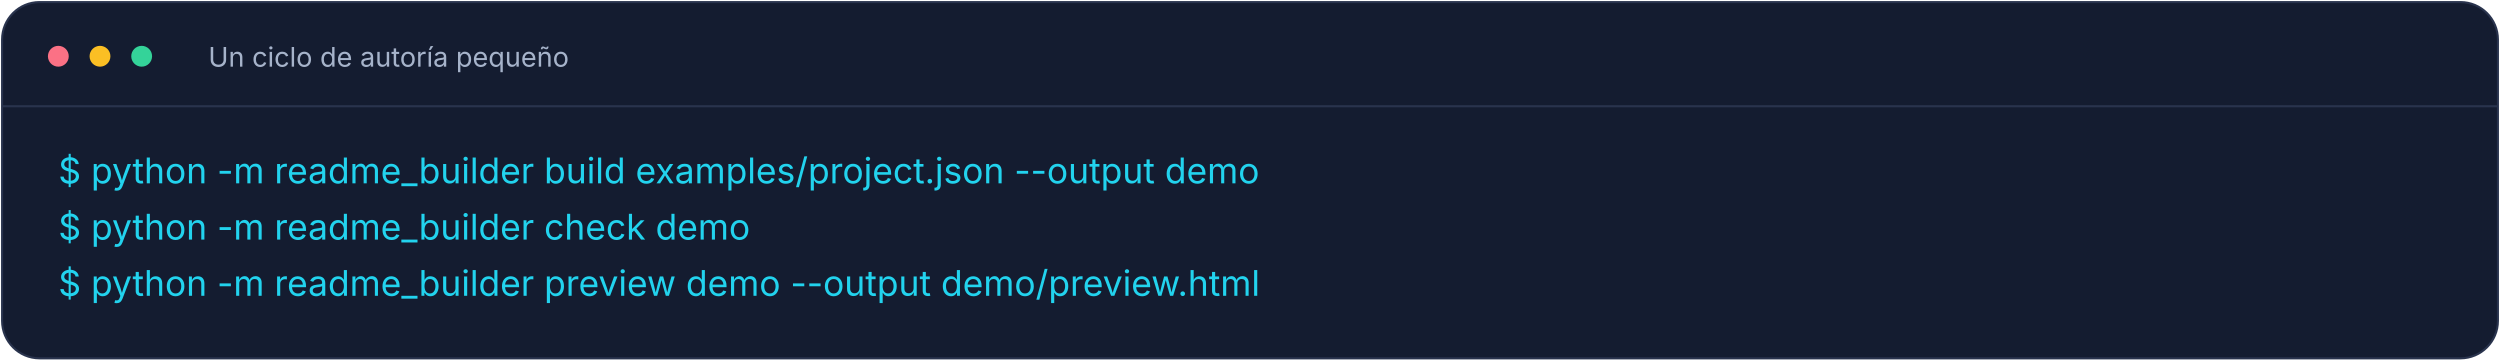
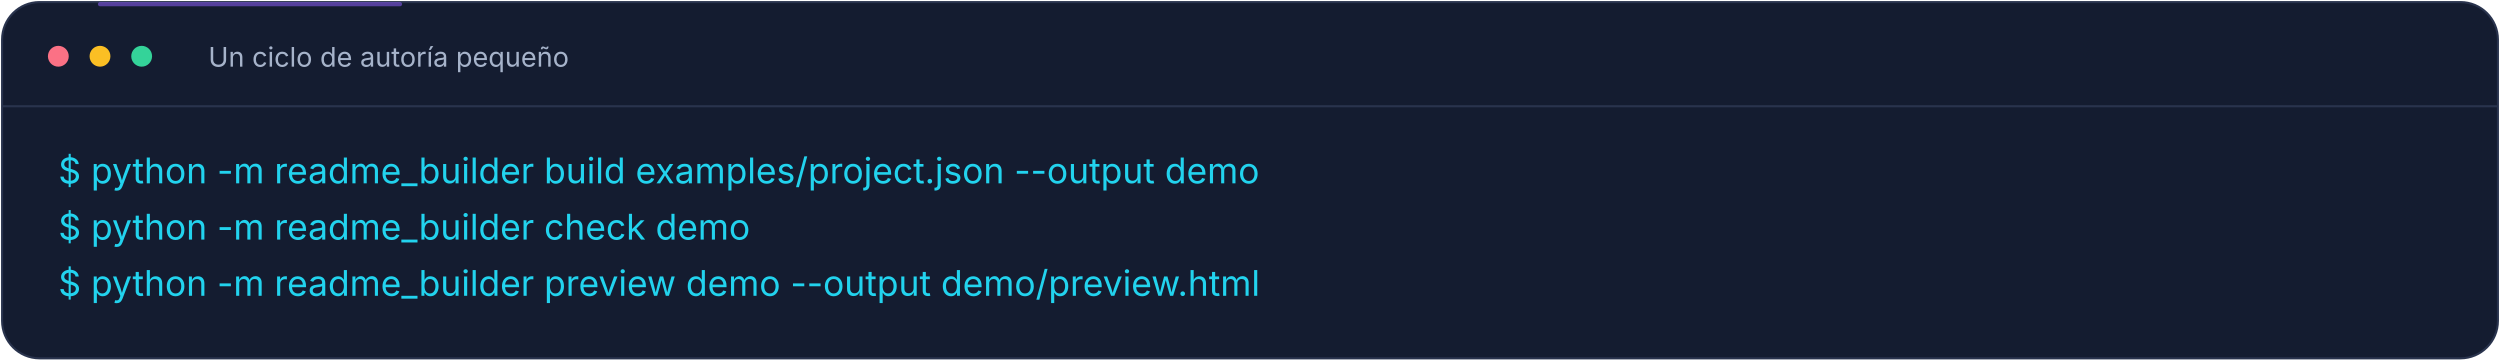
- <svg xmlns="http://www.w3.org/2000/svg" width="1200" height="173" viewBox="0 0 1200 173" role="img" aria-label="Un ciclo de autoría pequeño: $ python -m readme_builder build examples/project.json --output demo / $ python -m readme_builder check demo / $ python -m readme_builder preview demo --output demo/preview.html">
+ <svg xmlns="http://www.w3.org/2000/svg" width="1200" height="173" viewBox="0 0 1200 173" role="img" aria-label="Un ciclo de autoría pequeño: $ python -m readme_builder build examples/project.json --output demo / $ python -m readme_builder check demo / $ python -m readme_builder preview demo --output demo/preview.html" data-readme-motion="subtle">
  <defs>
    <linearGradient id="brand">
      <stop stop-color="#8b5cf6" />
      <stop offset="1" stop-color="#22d3ee" />
    </linearGradient>
  </defs>
  <style>text{font-family:Inter,Segoe UI,Arial,sans-serif}</style>
  <rect x="1" y="1" width="1198" height="171" rx="18" fill="#141c30" stroke="#29334d" />
  <circle cx="28" cy="27" r="5" fill="#fb7185" />
  <circle cx="48" cy="27" r="5" fill="#fbbf24" />
  <circle cx="68" cy="27" r="5" fill="#34d399" />
  <text x="100" y="32" font-size="13" fill="#a6b3ca" font-weight="400">Un ciclo de autoría pequeño</text>
  <path d="M1 51h1198" stroke="#29334d" />
  <text x="28" y="88" font-size="17" fill="#22d3ee" font-weight="400" font-family="monospace">$ python -m readme_builder build examples/project.json --output demo</text>
  <text x="28" y="115" font-size="17" fill="#22d3ee" font-weight="400" font-family="monospace">$ python -m readme_builder check demo</text>
  <text x="28" y="142" font-size="17" fill="#22d3ee" font-weight="400" font-family="monospace">$ python -m readme_builder preview demo --output demo/preview.html</text>
+   <style data-readme-builder-motion="1">
+ @keyframes rb-accent {0%,100%{filter:brightness(1)}50%{filter:brightness(1.3)}}
+ @keyframes rb-trace {from{stroke-dashoffset:1200}to{stroke-dashoffset:0}}
+ svg[data-readme-motion] .rb-motion-line{animation:rb-trace 2s ease-in-out 2;stroke-dasharray:144 1200;stroke-dashoffset:0;opacity:.55}
+ svg[data-readme-motion] &gt; path,svg[data-readme-motion] &gt; g:not(.rb-motion-layer){animation:rb-accent 2s ease-in-out 2}
+ @media (prefers-reduced-motion:reduce){svg[data-readme-motion] .rb-motion-line,svg[data-readme-motion] &gt; path,svg[data-readme-motion] &gt; g:not(.rb-motion-layer){animation:none!important;filter:none!important}}
+ </style>
+   <g class="rb-motion-layer" aria-hidden="true" pointer-events="none">
+     <path class="rb-motion-line" d="M48 2h1104" fill="none" stroke="#8b5cf6" stroke-width="2" stroke-linecap="round" />
+   </g>
</svg>
